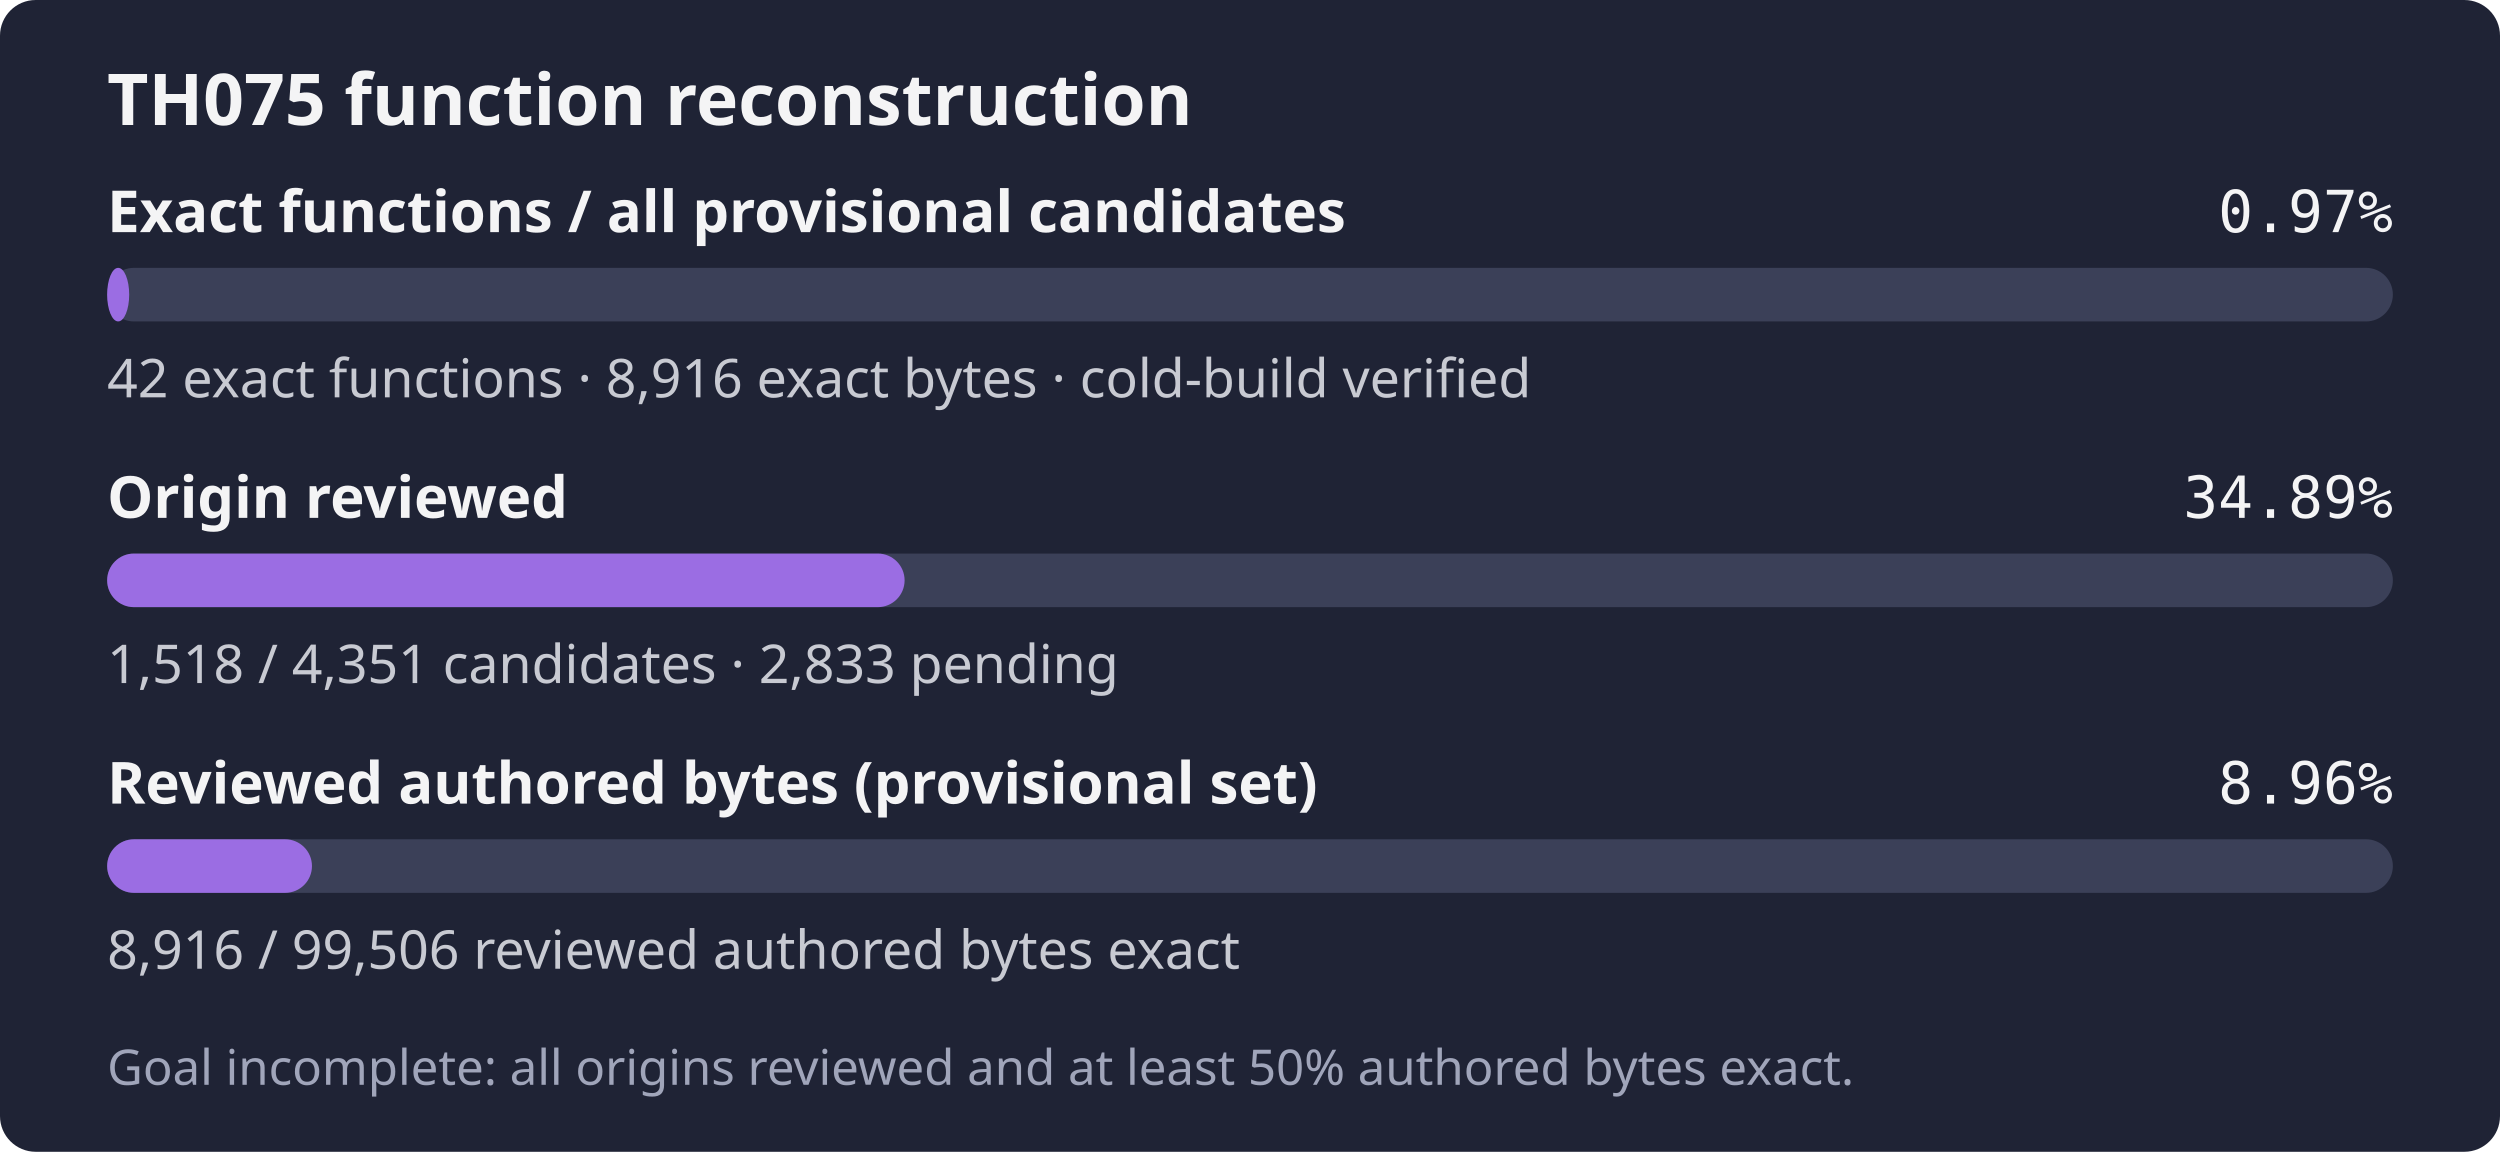
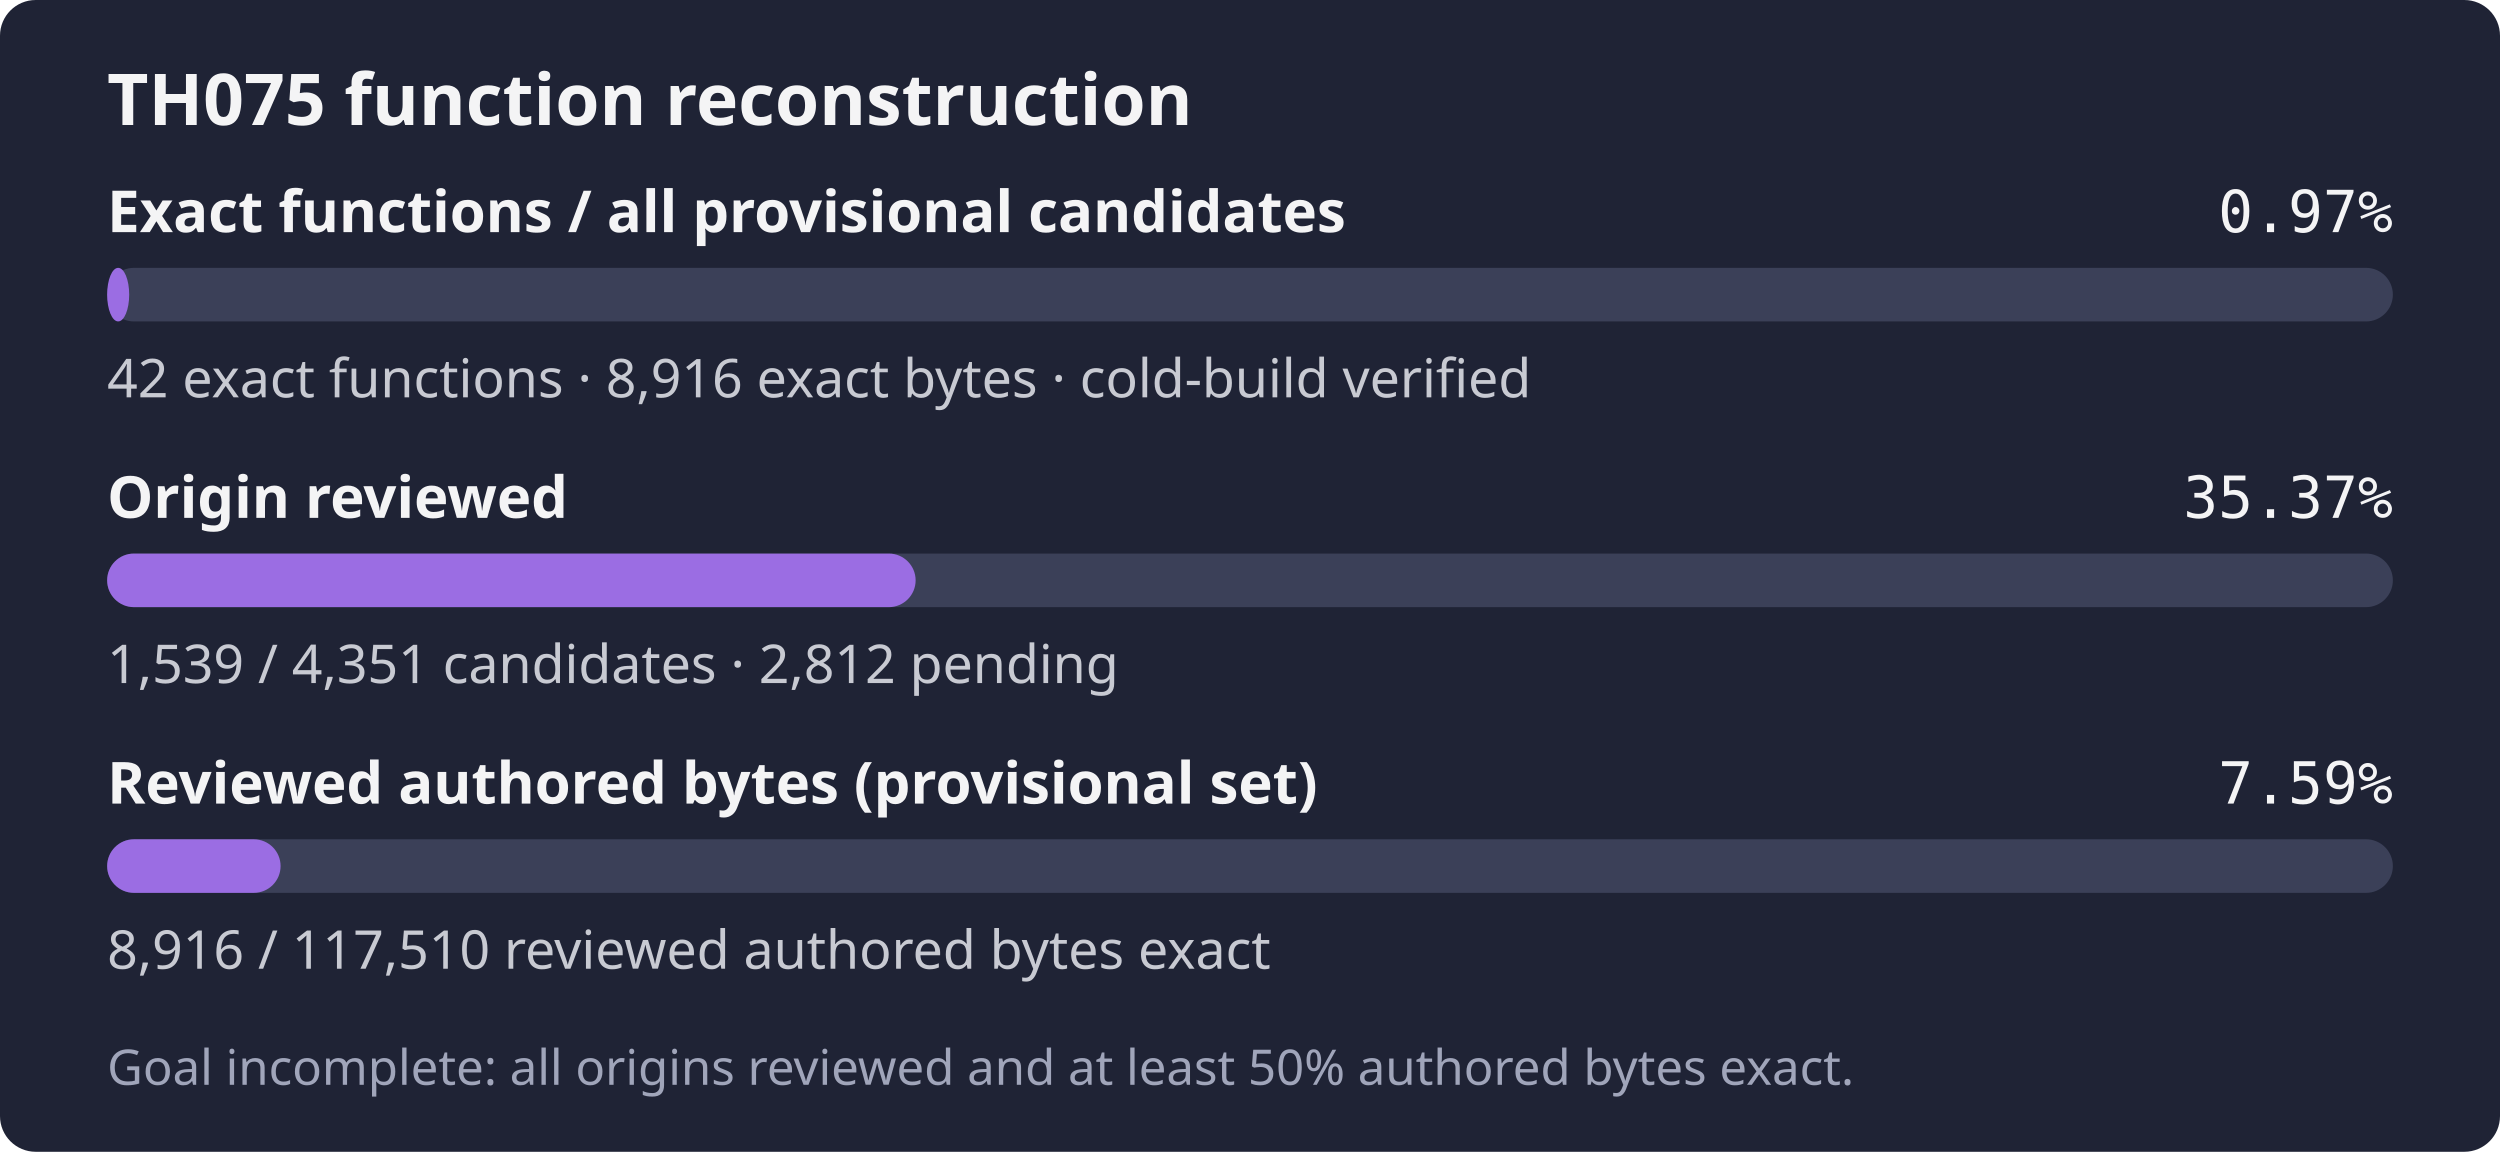
- <svg xmlns="http://www.w3.org/2000/svg" width="560" height="258" role="img" aria-label="TH075: 42 exact functions, 8,916 exact bytes; 1,518 of 4,351 candidates reviewed; Goal incomplete: all origins reviewed and at least 50% authored bytes exact.">
+ <svg xmlns="http://www.w3.org/2000/svg" width="560" height="258" role="img" aria-label="TH075: 42 exact functions, 8,916 exact bytes; 1,539 of 4,351 candidates reviewed; Goal incomplete: all origins reviewed and at least 50% authored bytes exact.">
  <rect width="560" height="258" rx="8" fill="#1f2335" />
  <text x="24" y="28" fill="#f4f4f5" font-family="sans-serif" font-size="16" font-weight="600">TH075 function reconstruction</text>
  <text x="24" y="52" fill="#f4f4f5" font-family="sans-serif" font-size="13" font-weight="600">Exact functions / all provisional candidates</text>
  <text x="536" y="52" fill="#f4f4f5" text-anchor="end" font-family="monospace" font-size="13">0.97%</text>
  <rect x="24" y="60" width="512" height="12" rx="6" fill="#3b4058" />
  <rect x="24" y="60" width="4.94" height="12" rx="6" fill="#9b6de3" />
  <text x="24" y="89" fill="#c8cad2" font-family="sans-serif" font-size="12">42 exact functions · 8,916 exact bytes · cold-build verified</text>
  <text x="24" y="116" fill="#f4f4f5" font-family="sans-serif" font-size="13" font-weight="600">Origin reviewed</text>
-   <text x="536" y="116" fill="#f4f4f5" text-anchor="end" font-family="monospace" font-size="13">34.89%</text>
+   <text x="536" y="116" fill="#f4f4f5" text-anchor="end" font-family="monospace" font-size="13">35.37%</text>
  <rect x="24" y="124" width="512" height="12" rx="6" fill="#3b4058" />
-   <rect x="24" y="124" width="178.63" height="12" rx="6" fill="#9b6de3" />
-   <text x="24" y="153" fill="#c8cad2" font-family="sans-serif" font-size="12">1,518 / 4,351 candidates · 2,833 pending</text>
+   <rect x="24" y="124" width="181.10" height="12" rx="6" fill="#9b6de3" />
+   <text x="24" y="153" fill="#c8cad2" font-family="sans-serif" font-size="12">1,539 / 4,351 candidates · 2,812 pending</text>
  <text x="24" y="180" fill="#f4f4f5" font-family="sans-serif" font-size="13" font-weight="600">Reviewed authored bytes (provisional set)</text>
-   <text x="536" y="180" fill="#f4f4f5" text-anchor="end" font-family="monospace" font-size="13">8.96%</text>
+   <text x="536" y="180" fill="#f4f4f5" text-anchor="end" font-family="monospace" font-size="13">7.59%</text>
  <rect x="24" y="188" width="512" height="12" rx="6" fill="#3b4058" />
-   <rect x="24" y="188" width="45.88" height="12" rx="6" fill="#9b6de3" />
-   <text x="24" y="217" fill="#c8cad2" font-family="sans-serif" font-size="12">8,916 / 99,506 reviewed authored bytes exact</text>
+   <rect x="24" y="188" width="38.85" height="12" rx="6" fill="#9b6de3" />
+   <text x="24" y="217" fill="#c8cad2" font-family="sans-serif" font-size="12">8,916 / 117,510 reviewed authored bytes exact</text>
  <text x="24" y="243" fill="#a0a5ba" font-family="sans-serif" font-size="11">Goal incomplete: all origins reviewed and at least 50% authored bytes exact.</text>
</svg>
